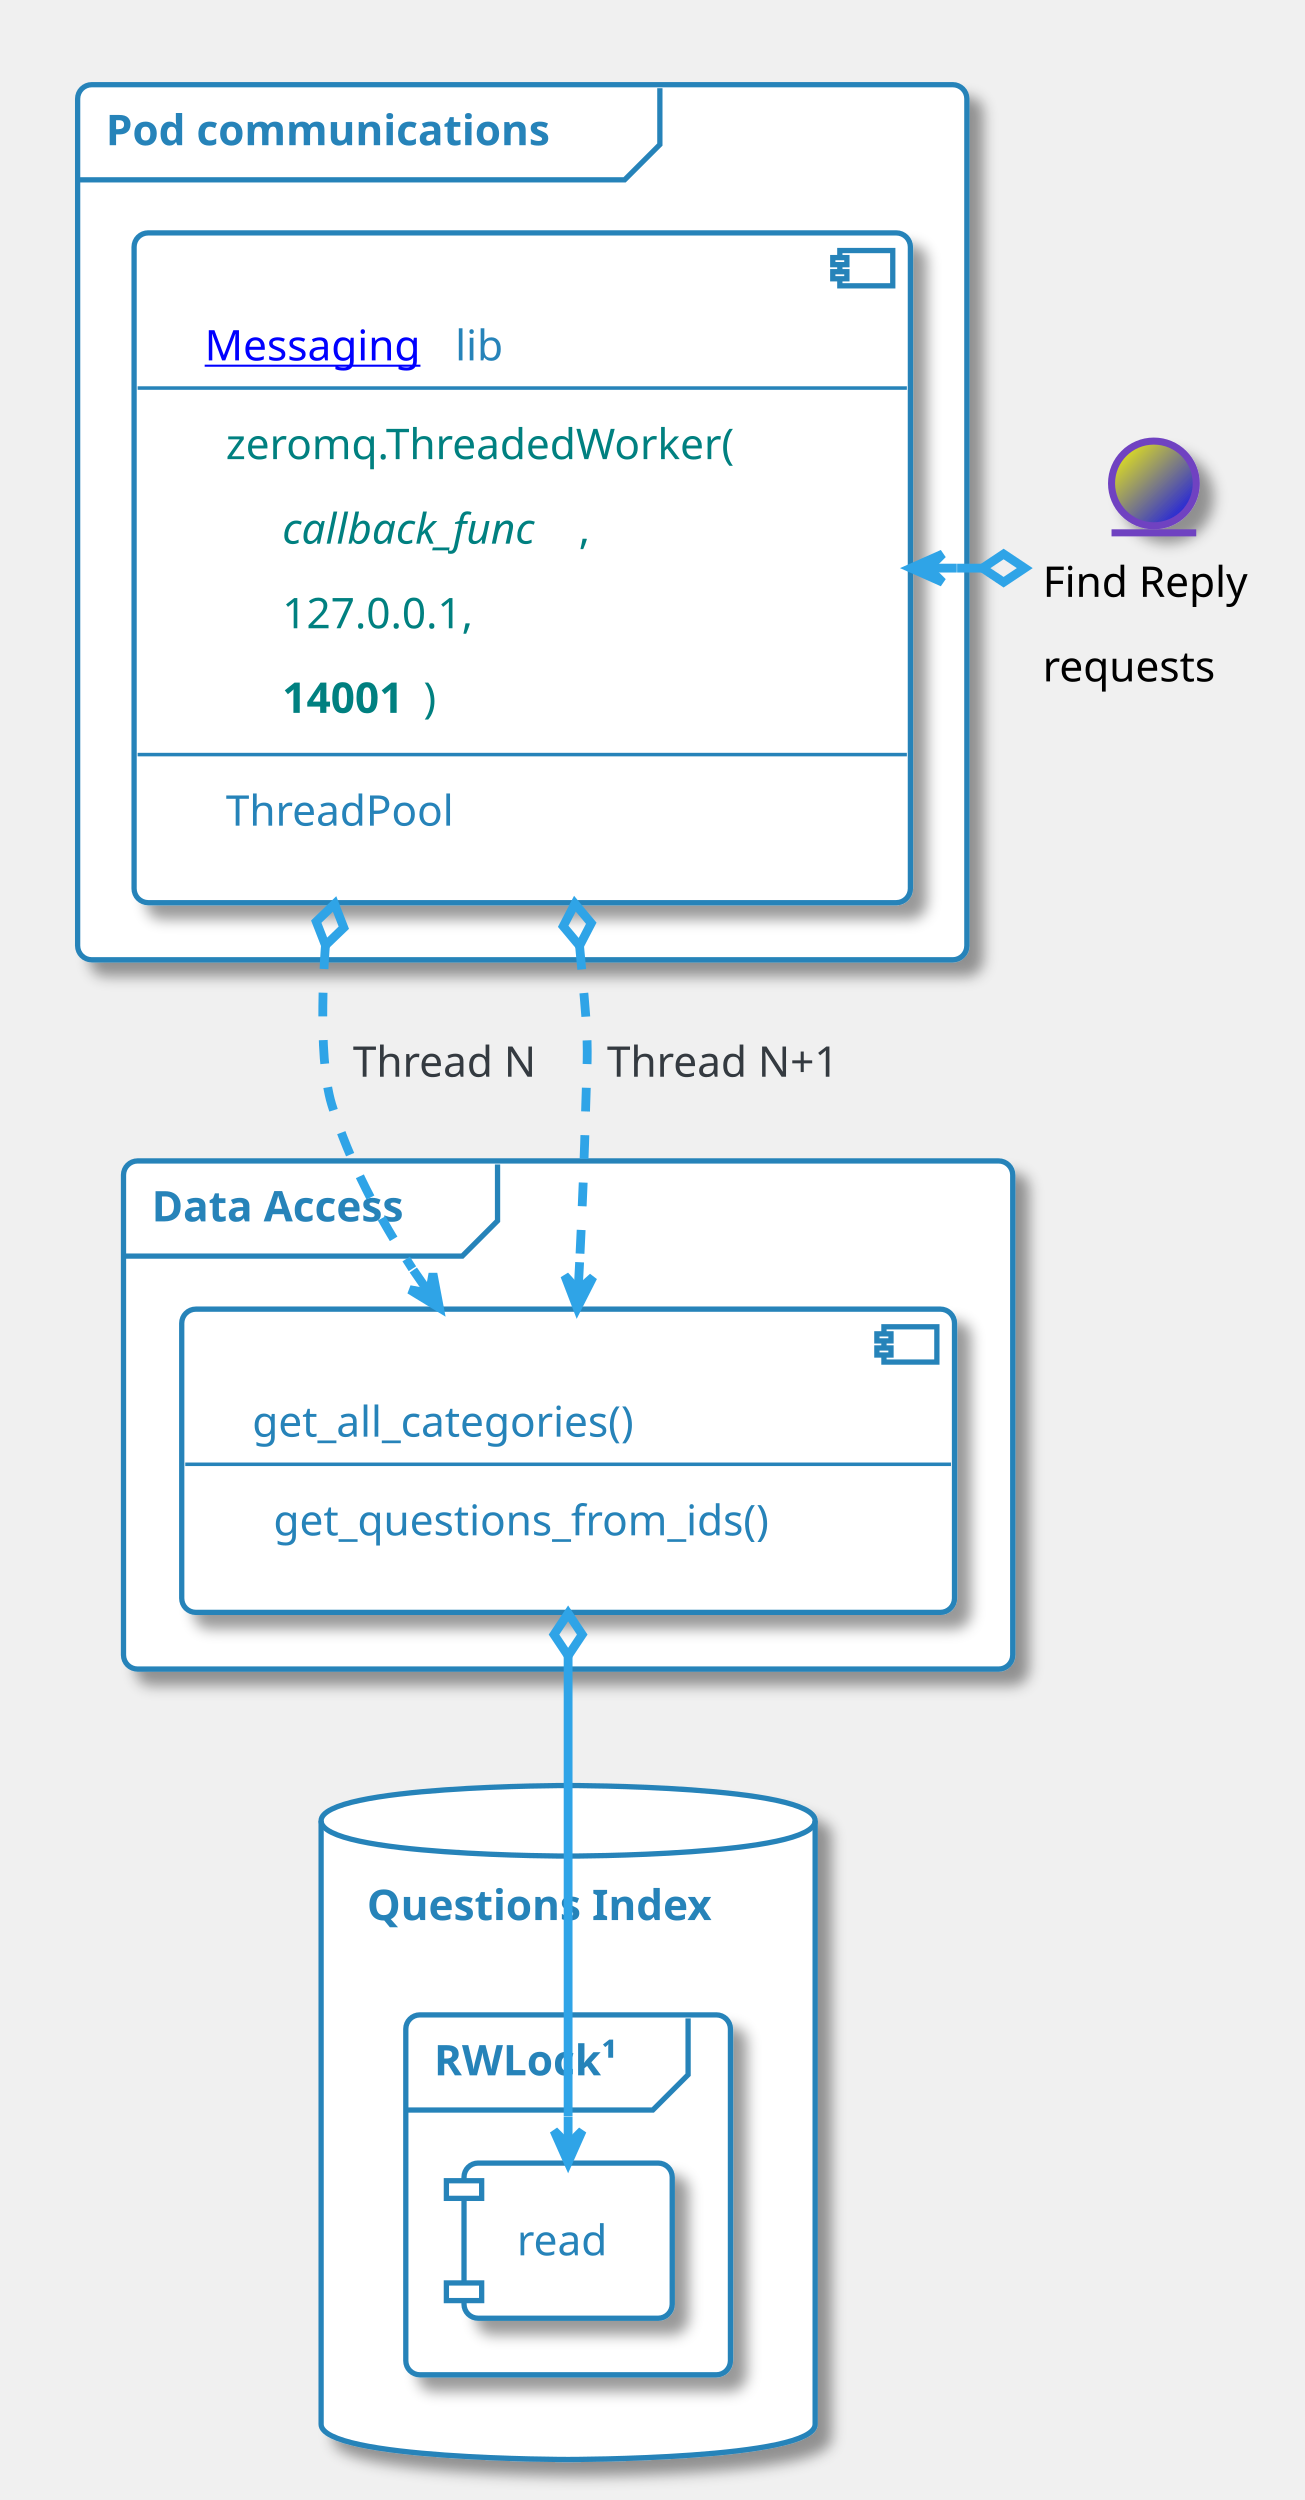
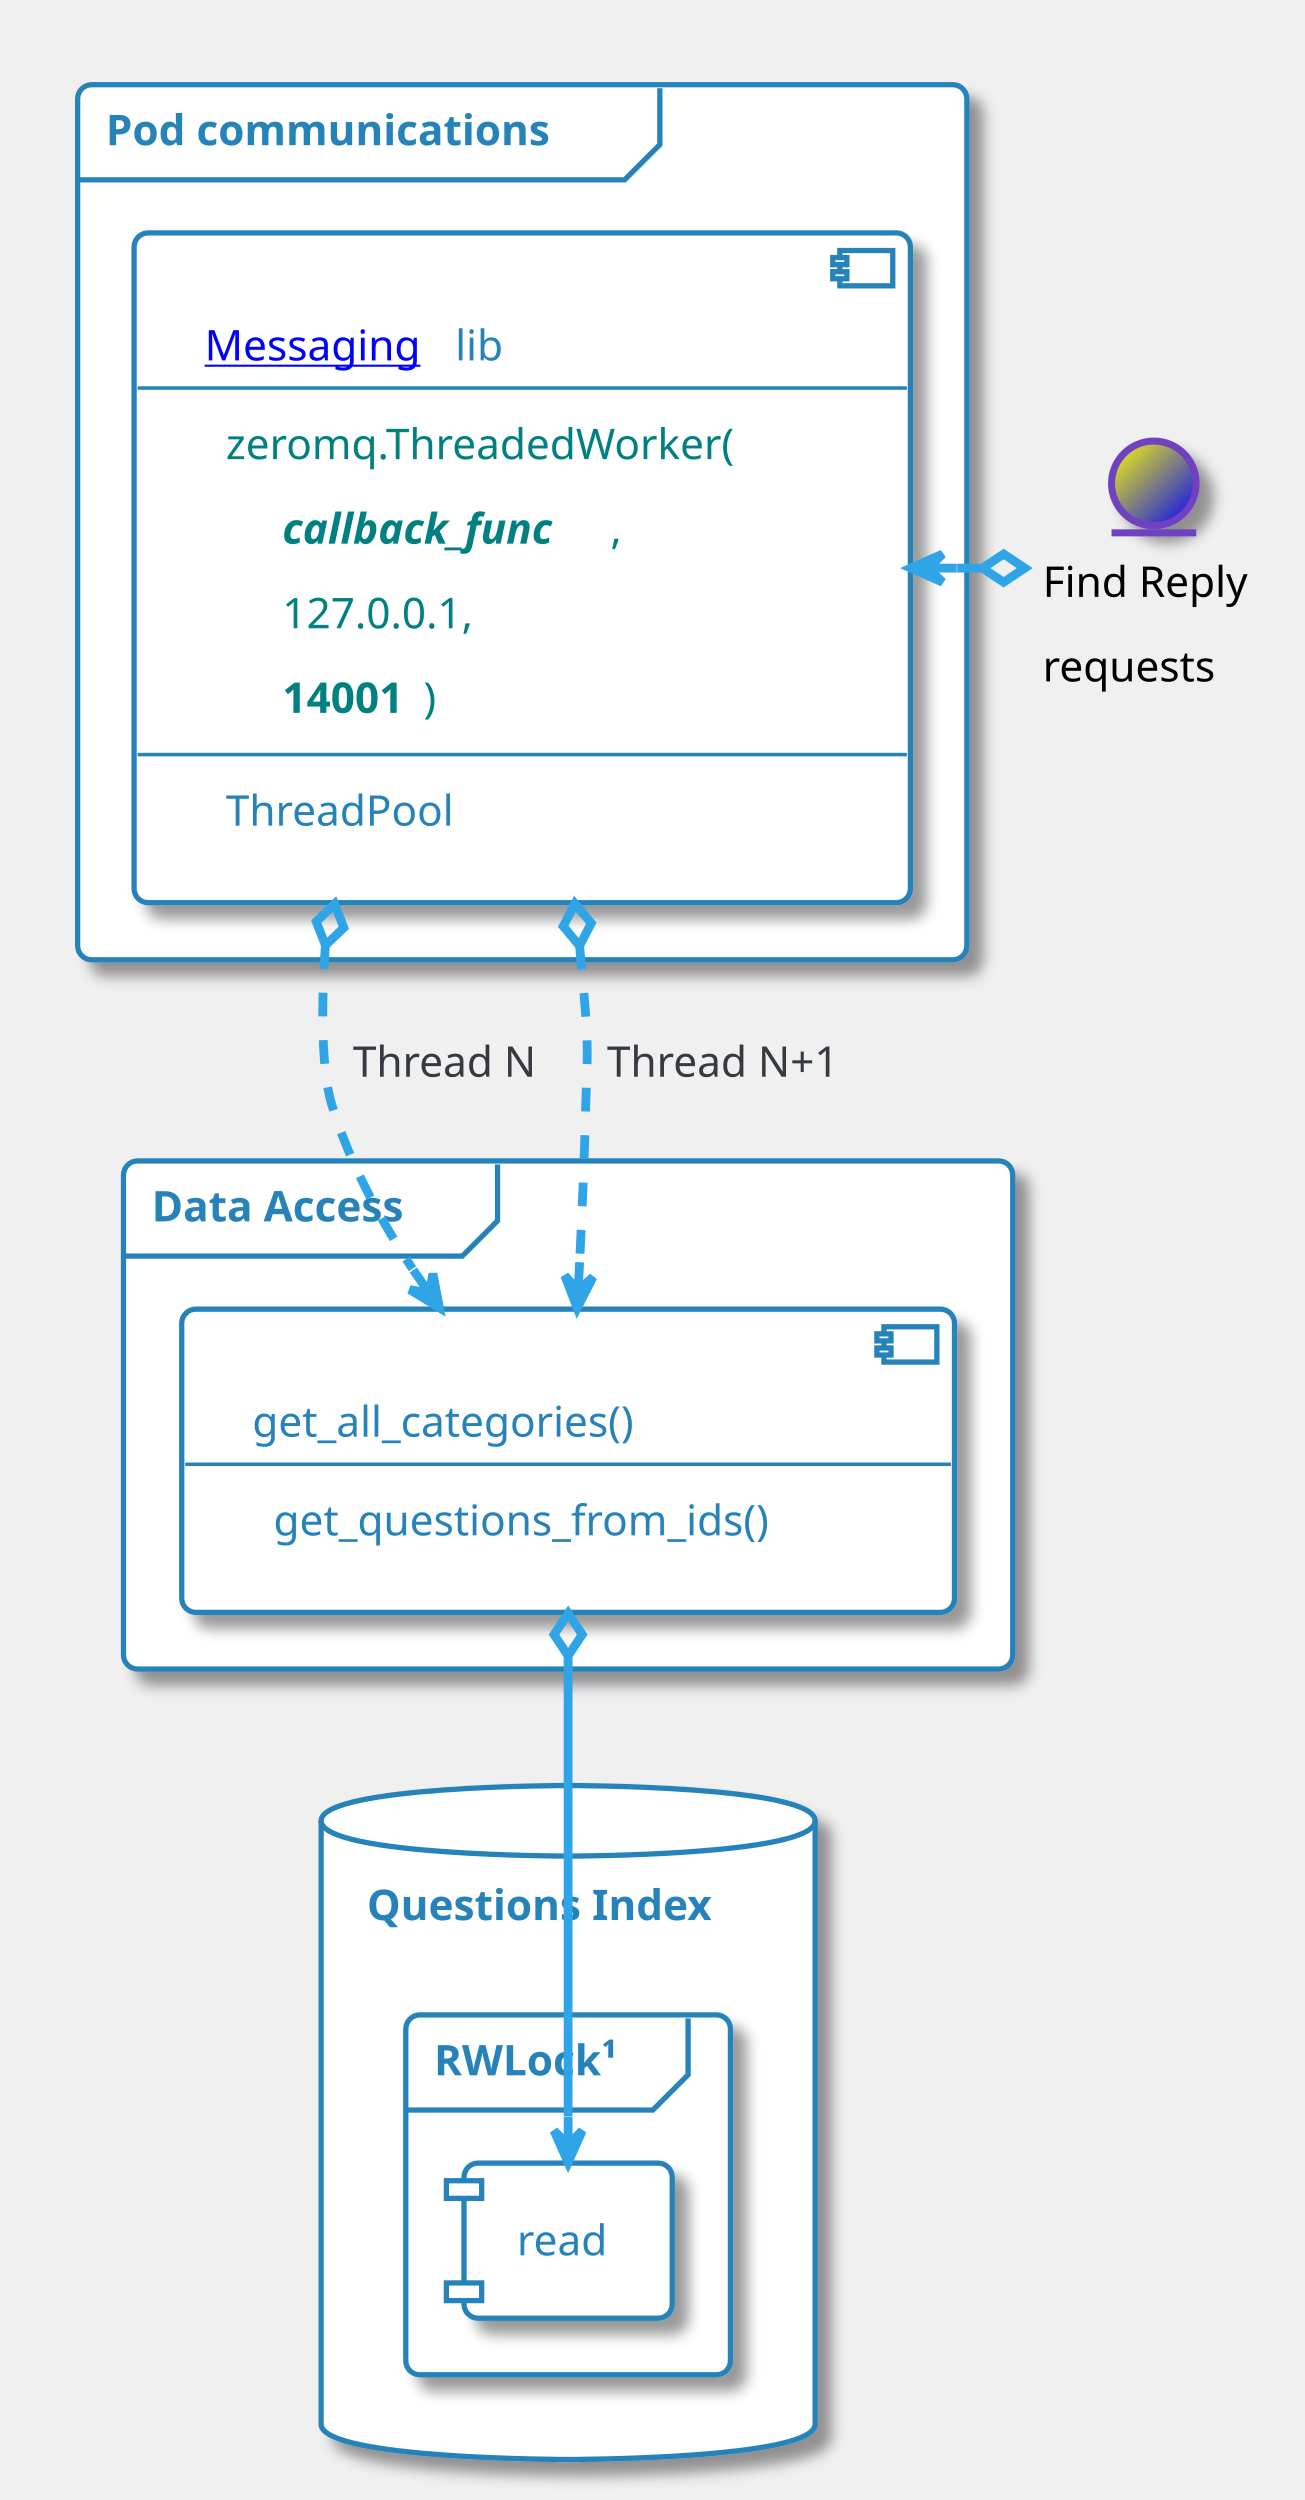
<svg xmlns="http://www.w3.org/2000/svg" xmlns:xlink="http://www.w3.org/1999/xlink" contentScriptType="application/ecmascript" contentStyleType="text/css" height="738.542px" preserveAspectRatio="none" style="width:385px;height:738px;background:#00000000;" version="1.1" viewBox="0 0 385 738" width="385.417px" zoomAndPan="magnify">
  <defs>
-     <filter height="300%" id="f1sqvq7bkzolgg" width="300%" x="-1" y="-1">
+     <filter height="300%" id="foqzky7q101uh" width="300%" x="-1" y="-1">
      <feGaussianBlur result="blurOut" stdDeviation="2.083" />
      <feColorMatrix in="blurOut" result="blurOut2" type="matrix" values="0 0 0 0 0 0 0 0 0 0 0 0 0 0 0 0 0 0 .4 0" />
      <feOffset dx="4.167" dy="4.167" in="blurOut2" result="blurOut3" />
      <feBlend in="SourceGraphic" in2="blurOut3" mode="normal" />
    </filter>
-     <linearGradient id="g1sqvq7bkzolgg0" x1="0%" x2="100%" y1="0%" y2="100%">
+     <linearGradient id="goqzky7q101uh0" x1="0%" x2="100%" y1="0%" y2="100%">
      <stop offset="0%" stop-color="#FFFF00" />
      <stop offset="100%" stop-color="#0000FF" />
    </linearGradient>
  </defs>
  <g>
-     <rect fill="#FFFFFF" filter="url(#f1sqvq7bkzolgg)" height="258.333" rx="4.167" ry="4.167" style="stroke: #2683B9; stroke-width: 1.562;" width="262.5" x="22.917" y="25" />
+     <rect fill="#FFFFFF" filter="url(#foqzky7q101uh)" height="258.333" rx="4.167" ry="4.167" style="stroke: #2683B9; stroke-width: 1.562;" width="262.5" x="22.917" y="25" />
    <path d="M194.792,26.042 L194.792,42.676 L184.375,53.092 L22.917,53.092 " fill="none" style="stroke: #2683B9; stroke-width: 1.562;" />
    <text fill="#2683B9" font-family="Verdana" font-size="12.5" font-weight="bold" lengthAdjust="spacingAndGlyphs" textLength="151.042" x="31.25" y="42.853">Pod communications</text>
-     <rect fill="#FFFFFF" filter="url(#f1sqvq7bkzolgg)" height="150" rx="4.167" ry="4.167" style="stroke: #2683B9; stroke-width: 1.562;" width="262.5" x="36.458" y="342.708" />
+     <rect fill="#FFFFFF" filter="url(#foqzky7q101uh)" height="150" rx="4.167" ry="4.167" style="stroke: #2683B9; stroke-width: 1.562;" width="262.5" x="36.458" y="342.708" />
    <path d="M146.875,343.75 L146.875,360.384 L136.458,370.801 L36.458,370.801 " fill="none" style="stroke: #2683B9; stroke-width: 1.562;" />
    <text fill="#2683B9" font-family="Verdana" font-size="12.5" font-weight="bold" lengthAdjust="spacingAndGlyphs" textLength="89.583" x="44.792" y="360.561">Data Access</text>
-     <path d="M94.792,537.5 C94.792,527.083 167.708,527.083 167.708,527.083 C167.708,527.083 240.625,527.083 240.625,537.5 L240.625,715.625 C240.625,726.042 167.708,726.042 167.708,726.042 C167.708,726.042 94.792,726.042 94.792,715.625 L94.792,537.5 " fill="#FFFFFF" filter="url(#f1sqvq7bkzolgg)" style="stroke: #2683B9; stroke-width: 1.562;" />
+     <path d="M94.792,537.5 C94.792,527.083 167.708,527.083 167.708,527.083 C167.708,527.083 240.625,527.083 240.625,537.5 L240.625,715.625 C240.625,726.042 167.708,726.042 167.708,726.042 C167.708,726.042 94.792,726.042 94.792,715.625 L94.792,537.5 " fill="#FFFFFF" filter="url(#foqzky7q101uh)" style="stroke: #2683B9; stroke-width: 1.562;" />
    <path d="M94.792,537.5 C94.792,547.917 167.708,547.917 167.708,547.917 C167.708,547.917 240.625,547.917 240.625,537.5 " fill="none" style="stroke: #2683B9; stroke-width: 1.562;" />
    <text fill="#2683B9" font-family="Verdana" font-size="12.5" font-weight="bold" lengthAdjust="spacingAndGlyphs" textLength="118.75" x="108.333" y="566.811">Questions Index</text>
-     <rect fill="#FFFFFF" filter="url(#f1sqvq7bkzolgg)" height="106.25" rx="4.167" ry="4.167" style="stroke: #2683B9; stroke-width: 1.562;" width="95.833" x="119.792" y="594.792" />
+     <rect fill="#FFFFFF" filter="url(#foqzky7q101uh)" height="106.25" rx="4.167" ry="4.167" style="stroke: #2683B9; stroke-width: 1.562;" width="95.833" x="119.792" y="594.792" />
    <path d="M203.125,595.833 L203.125,612.467 L192.708,622.884 L119.792,622.884 " fill="none" style="stroke: #2683B9; stroke-width: 1.562;" />
    <text fill="#2683B9" font-family="Verdana" font-size="12.5" font-weight="bold" lengthAdjust="spacingAndGlyphs" textLength="62.5" x="128.125" y="612.644">RWLock¹</text>
-     <rect fill="#FFFFFF" filter="url(#f1sqvq7bkzolgg)" height="197.721" rx="4.167" ry="4.167" style="stroke: #2683B9; stroke-width: 1.562;" width="229.167" x="39.583" y="68.75" />
+     <rect fill="#FFFFFF" filter="url(#foqzky7q101uh)" height="197.721" rx="4.167" ry="4.167" style="stroke: #2683B9; stroke-width: 1.562;" width="229.167" x="39.583" y="68.75" />
    <rect fill="#FFFFFF" height="10.417" style="stroke: #2683B9; stroke-width: 1.562;" width="15.625" x="247.917" y="73.958" />
    <rect fill="#FFFFFF" height="2.083" style="stroke: #2683B9; stroke-width: 1.562;" width="4.167" x="245.833" y="76.042" />
    <rect fill="#FFFFFF" height="2.083" style="stroke: #2683B9; stroke-width: 1.562;" width="4.167" x="245.833" y="80.208" />
    <a href="http://10.165.64.205/AI/Messaging" target="_top" title="http://10.165.64.205/AI/Messaging" xlink:actuate="onRequest" xlink:href="http://10.165.64.205/AI/Messaging" xlink:show="new" xlink:title="http://10.165.64.205/AI/Messaging" xlink:type="simple">
      <text fill="#0000FF" font-family="Verdana" font-size="12.5" lengthAdjust="spacingAndGlyphs" text-decoration="underline" textLength="69.792" x="60.417" y="106.394">Messaging</text>
    </a>
    <text fill="#2683B9" font-family="Verdana" font-size="12.5" lengthAdjust="spacingAndGlyphs" textLength="14.583" x="134.375" y="106.394">lib</text>
    <line style="stroke: #2683B9; stroke-width: 1.042;" x1="40.625" x2="267.708" y1="114.551" y2="114.551" />
    <text fill="#008080" font-family="Verdana" font-size="12.5" lengthAdjust="spacingAndGlyphs" textLength="164.583" x="66.667" y="135.529">zeromq.ThreadedWorker(</text>
    <text fill="#008080" font-family="Verdana" font-size="12.5" lengthAdjust="spacingAndGlyphs" textLength="0" x="83.333" y="160.496" />
-     <text fill="#008080" font-family="Verdana" font-size="12.5" font-style="italic" lengthAdjust="spacingAndGlyphs" textLength="87.5" x="83.333" y="160.496">callback_func</text>
-     <text fill="#008080" font-family="Verdana" font-size="12.5" lengthAdjust="spacingAndGlyphs" textLength="4.167" x="170.833" y="160.496">,</text>
+     <text fill="#008080" font-family="Verdana" font-size="12.5" font-style="italic" font-weight="bold" lengthAdjust="spacingAndGlyphs" textLength="96.875" x="83.333" y="160.496">callback_func</text>
+     <text fill="#008080" font-family="Verdana" font-size="12.5" lengthAdjust="spacingAndGlyphs" textLength="4.167" x="180.208" y="160.496">,</text>
    <text fill="#008080" font-family="Verdana" font-size="12.5" lengthAdjust="spacingAndGlyphs" textLength="66.667" x="83.333" y="185.464">127.0.0.1,</text>
    <text fill="#008080" font-family="Verdana" font-size="12.5" lengthAdjust="spacingAndGlyphs" textLength="0" x="83.333" y="210.431" />
    <text fill="#008080" font-family="Verdana" font-size="12.5" font-weight="bold" lengthAdjust="spacingAndGlyphs" textLength="41.667" x="83.333" y="210.431">14001</text>
    <text fill="#008080" font-family="Verdana" font-size="12.5" lengthAdjust="spacingAndGlyphs" textLength="5.208" x="125" y="210.431">)</text>
    <line style="stroke: #2683B9; stroke-width: 1.042;" x1="40.625" x2="267.708" y1="222.754" y2="222.754" />
    <text fill="#2683B9" font-family="Verdana" font-size="12.5" lengthAdjust="spacingAndGlyphs" textLength="73.958" x="66.667" y="243.732">ThreadPool</text>
-     <rect fill="#FFFFFF" filter="url(#f1sqvq7bkzolgg)" height="89.518" rx="4.167" ry="4.167" style="stroke: #2683B9; stroke-width: 1.562;" width="228.125" x="53.646" y="386.458" />
+     <rect fill="#FFFFFF" filter="url(#foqzky7q101uh)" height="89.518" rx="4.167" ry="4.167" style="stroke: #2683B9; stroke-width: 1.562;" width="228.125" x="53.646" y="386.458" />
    <rect fill="#FFFFFF" height="10.417" style="stroke: #2683B9; stroke-width: 1.562;" width="15.625" x="260.938" y="391.667" />
    <rect fill="#FFFFFF" height="2.083" style="stroke: #2683B9; stroke-width: 1.562;" width="4.167" x="258.854" y="393.75" />
    <rect fill="#FFFFFF" height="2.083" style="stroke: #2683B9; stroke-width: 1.562;" width="4.167" x="258.854" y="397.917" />
    <text fill="#2683B9" font-family="Verdana" font-size="12.5" lengthAdjust="spacingAndGlyphs" textLength="129.167" x="74.479" y="424.103">get_all_categories()</text>
    <line style="stroke: #2683B9; stroke-width: 1.042;" x1="54.688" x2="280.729" y1="432.259" y2="432.259" />
    <text fill="#2683B9" font-family="Verdana" font-size="12.5" lengthAdjust="spacingAndGlyphs" textLength="163.542" x="80.729" y="453.237">get_questions_from_ids()</text>
-     <rect fill="#FFFFFF" filter="url(#f1sqvq7bkzolgg)" height="45.801" rx="4.167" ry="4.167" style="stroke: #2683B9; stroke-width: 1.562;" width="61.458" x="136.979" y="638.542" />
+     <rect fill="#FFFFFF" filter="url(#foqzky7q101uh)" height="45.801" rx="4.167" ry="4.167" style="stroke: #2683B9; stroke-width: 1.562;" width="61.458" x="136.979" y="638.542" />
    <rect fill="#FFFFFF" height="5.208" style="stroke: #2683B9; stroke-width: 1.562;" width="10.417" x="131.771" y="643.75" />
    <rect fill="#FFFFFF" height="5.208" style="stroke: #2683B9; stroke-width: 1.562;" width="10.417" x="131.771" y="673.926" />
    <text fill="#2683B9" font-family="Verdana" font-size="12.5" lengthAdjust="spacingAndGlyphs" textLength="30.208" x="152.604" y="665.769">read</text>
-     <ellipse cx="340.625" cy="142.708" fill="url(#g1sqvq7bkzolgg0)" filter="url(#f1sqvq7bkzolgg)" rx="12.5" ry="12.5" style="stroke: #6F42C1; stroke-width: 2.083;" />
+     <ellipse cx="340.625" cy="142.708" fill="url(#goqzky7q101uh0)" filter="url(#foqzky7q101uh)" rx="12.5" ry="12.5" style="stroke: #6F42C1; stroke-width: 2.083;" />
    <line style="stroke: #6F42C1; stroke-width: 2.083;" x1="328.125" x2="353.125" y1="157.292" y2="157.292" />
    <text fill="#000000" font-family="Verdana" font-size="12.5" lengthAdjust="spacingAndGlyphs" textLength="65.625" x="307.812" y="176.186">Find Reply</text>
    <text fill="#000000" font-family="Verdana" font-size="12.5" lengthAdjust="spacingAndGlyphs" textLength="58.333" x="307.812" y="201.154">requests</text>
    <path d="M282.544,167.708 C284.624,167.708 290.012,167.708 290.012,167.708 " fill="none" id="ADM_MSG-AdminPodComInterface" style="stroke: #2FA4E7; stroke-width: 2.604;" />
    <polygon fill="#00000000" points="302.512,167.708,296.262,163.542,290.012,167.708,296.262,171.875,302.512,167.708" style="stroke: #2FA4E7; stroke-width: 2.604;" />
    <polygon fill="#2FA4E7" points="268.882,167.708,278.257,171.875,274.091,167.708,278.257,163.542,268.882,167.708" style="stroke: #2FA4E7; stroke-width: 2.604;" />
    <line style="stroke: #2FA4E7; stroke-width: 2.604;" x1="274.091" x2="282.424" y1="167.708" y2="167.708" />
    <path d="M96.08,279.061 C96.08,279.061 93.382,311.126 97.917,326.042 C103.063,342.969 111.976,359.647 121.745,374.528 " fill="none" id="ADM_MSG-AdminGetData" style="stroke: #2FA4E7; stroke-width: 2.604; stroke-dasharray: 7.0,7.0;" />
    <polygon fill="#2FA4E7" points="129.708,386.048,127.806,375.967,126.747,381.763,120.95,380.705,129.708,386.048" style="stroke: #2FA4E7; stroke-width: 2.604;" />
    <line style="stroke: #2FA4E7; stroke-width: 2.604;" x1="126.747" x2="122.008" y1="381.763" y2="374.908" />
    <polygon fill="#00000000" points="98.768,266.853,93.355,272.061,96.08,279.061,101.493,273.853,98.768,266.853" style="stroke: #2FA4E7; stroke-width: 2.604;" />
    <text fill="#343A40" font-family="Verdana" font-size="12.5" lengthAdjust="spacingAndGlyphs" textLength="59.375" x="104.167" y="317.853">Thread N</text>
    <path d="M171.08,279.201 C171.08,279.201 172.462,293.593 172.917,300 C173.738,311.545 173.206,314.471 172.917,326.042 C172.543,340.994 171.869,357.142 171.126,372.157 " fill="none" id="ADM_MSG-AdminGetData-1" style="stroke: #2FA4E7; stroke-width: 2.604; stroke-dasharray: 7.0,7.0;" />
    <polygon fill="#2FA4E7" points="170.4,386.13,175.047,376.984,170.67,380.929,166.725,376.552,170.4,386.13" style="stroke: #2FA4E7; stroke-width: 2.604;" />
    <line style="stroke: #2FA4E7; stroke-width: 2.604;" x1="170.67" x2="171.102" y1="380.929" y2="372.607" />
    <polygon fill="#00000000" points="169.719,266.775,166.258,273.442,171.08,279.201,174.541,272.534,169.719,266.775" style="stroke: #2FA4E7; stroke-width: 2.604;" />
    <text fill="#343A40" font-family="Verdana" font-size="12.5" lengthAdjust="spacingAndGlyphs" textLength="78.125" x="179.167" y="317.853">Thread N+1</text>
    <path d="M167.708,488.776 C167.708,488.776 167.708,588.627 167.708,624.684 " fill="none" id="AdminGetData-admin_read" style="stroke: #2FA4E7; stroke-width: 2.604;" />
    <polygon fill="#2FA4E7" points="167.708,638.349,171.875,628.974,167.708,633.141,163.542,628.974,167.708,638.349" style="stroke: #2FA4E7; stroke-width: 2.604;" />
    <line style="stroke: #2FA4E7; stroke-width: 2.604;" x1="167.708" x2="167.708" y1="633.141" y2="624.807" />
    <polygon fill="#00000000" points="167.708,476.276,163.542,482.526,167.708,488.776,171.875,482.526,167.708,476.276" style="stroke: #2FA4E7; stroke-width: 2.604;" />
  </g>
</svg>
